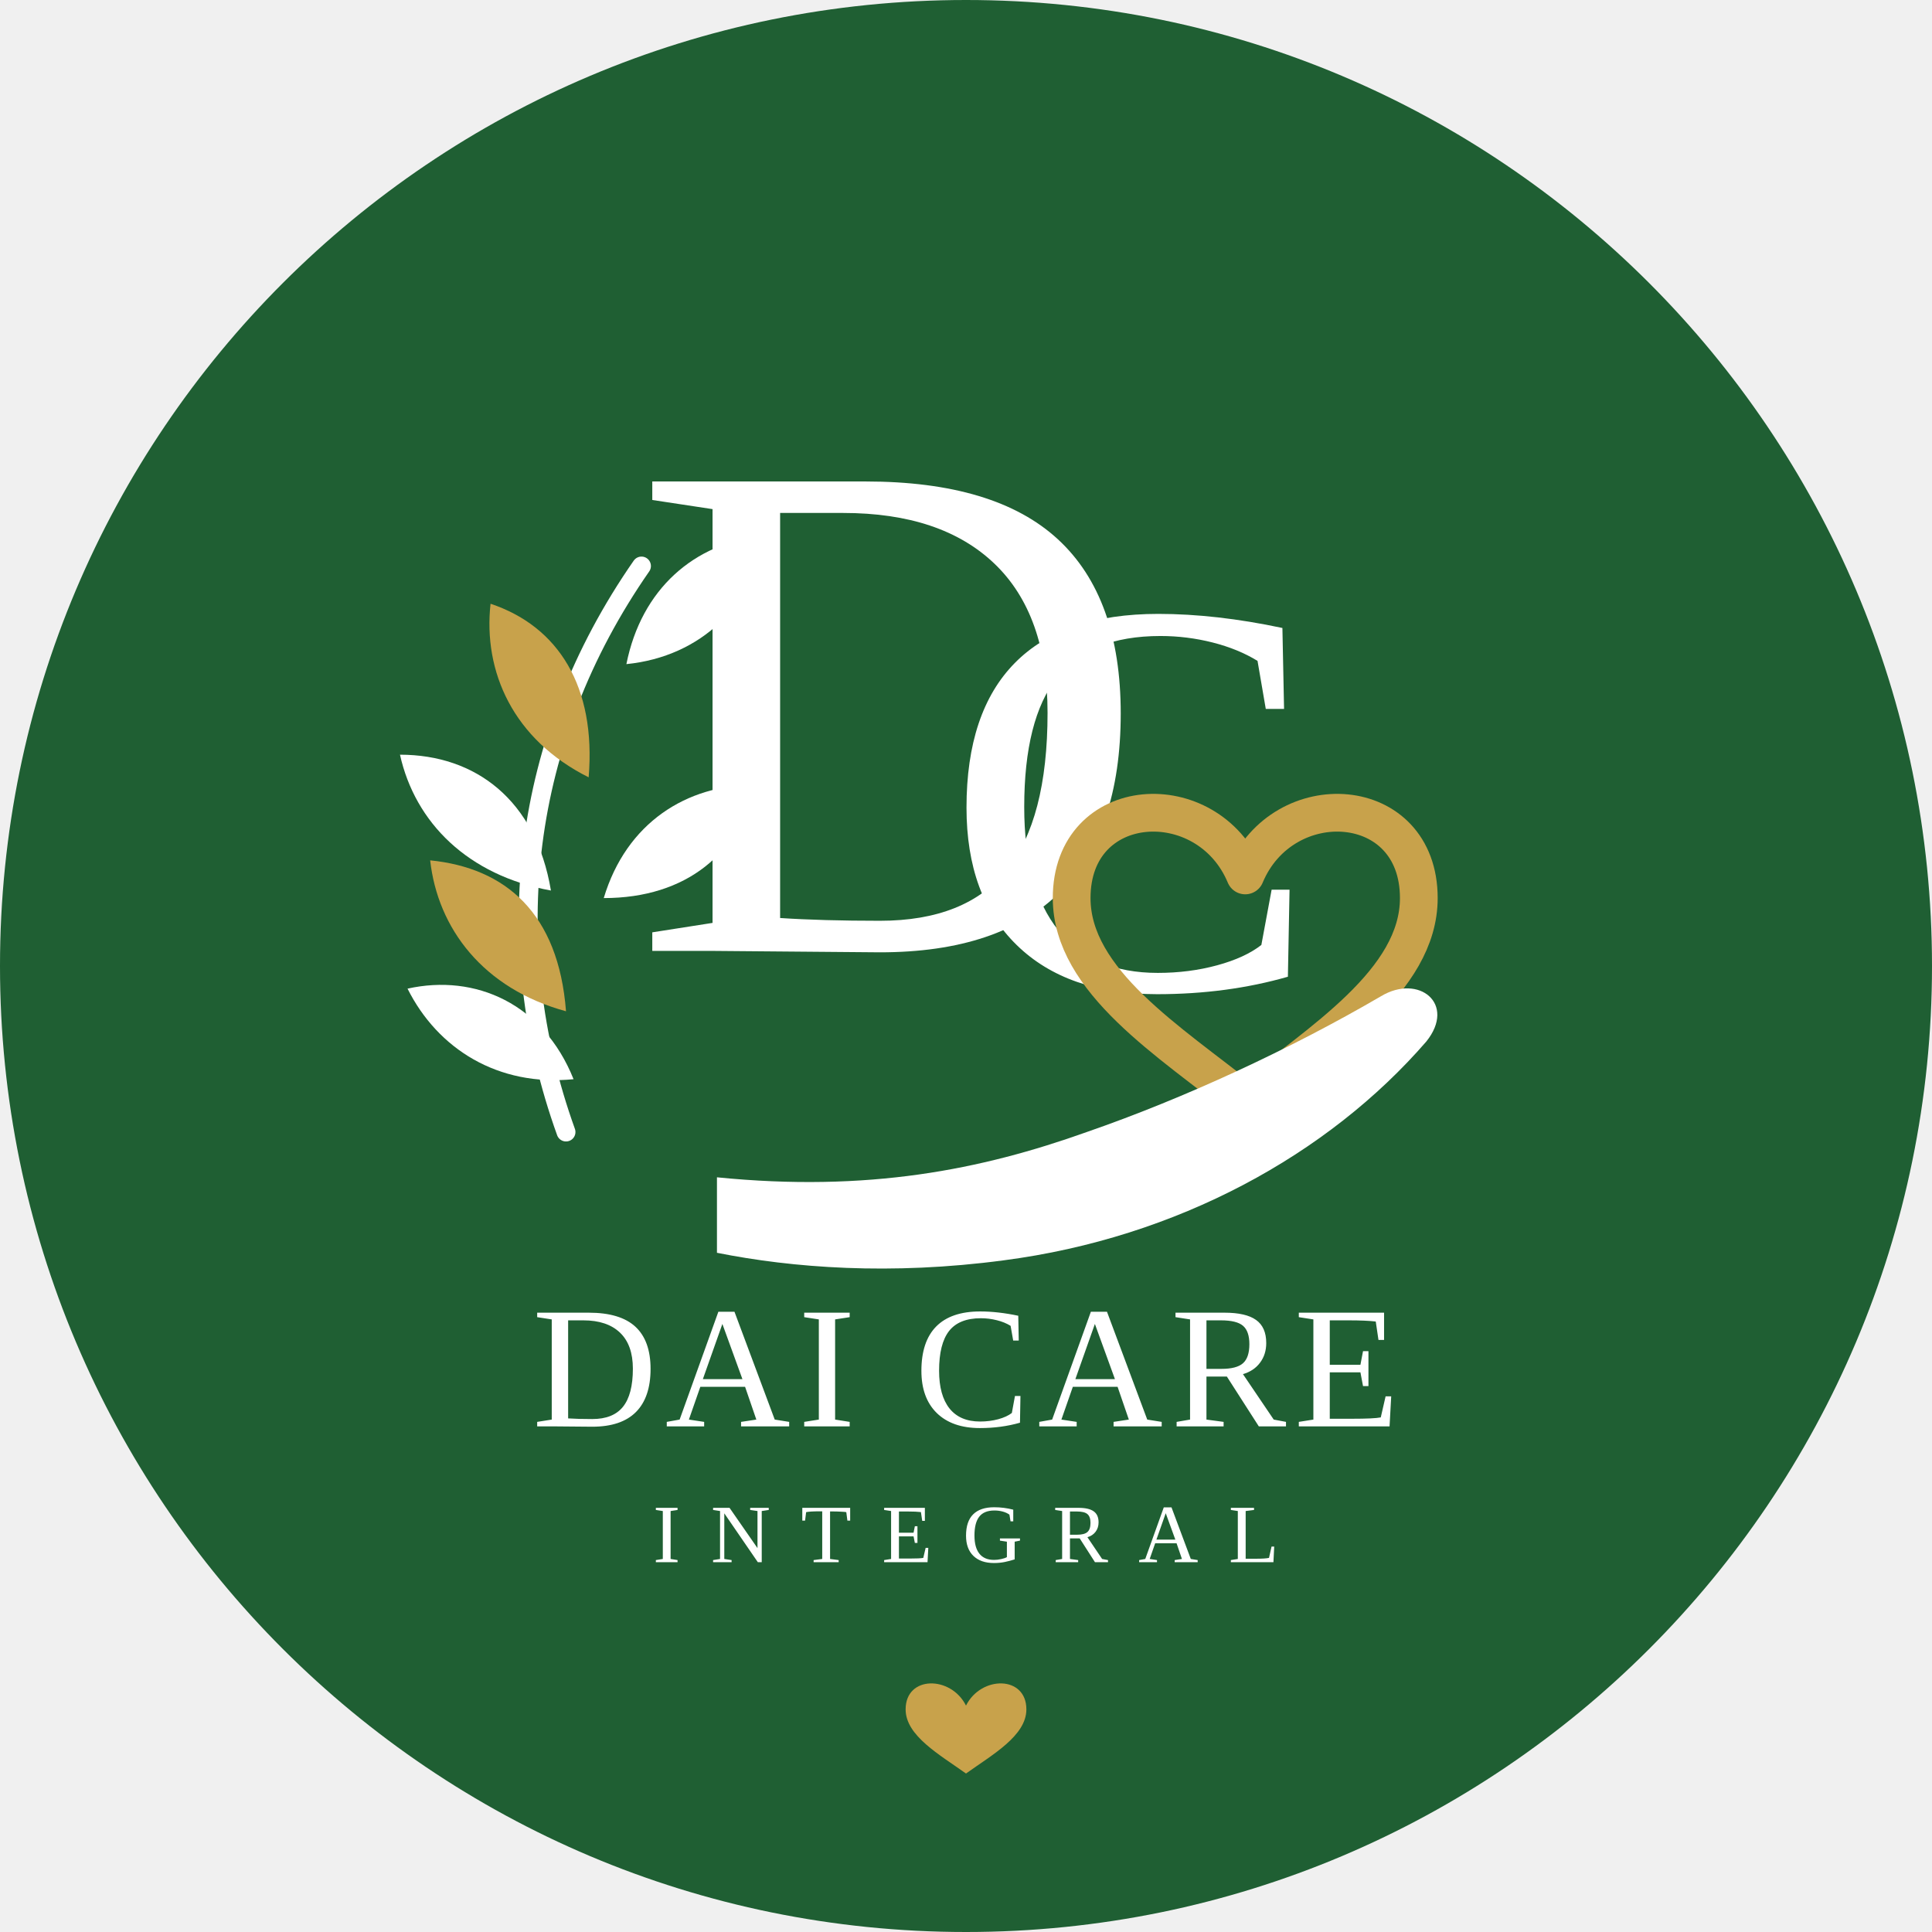
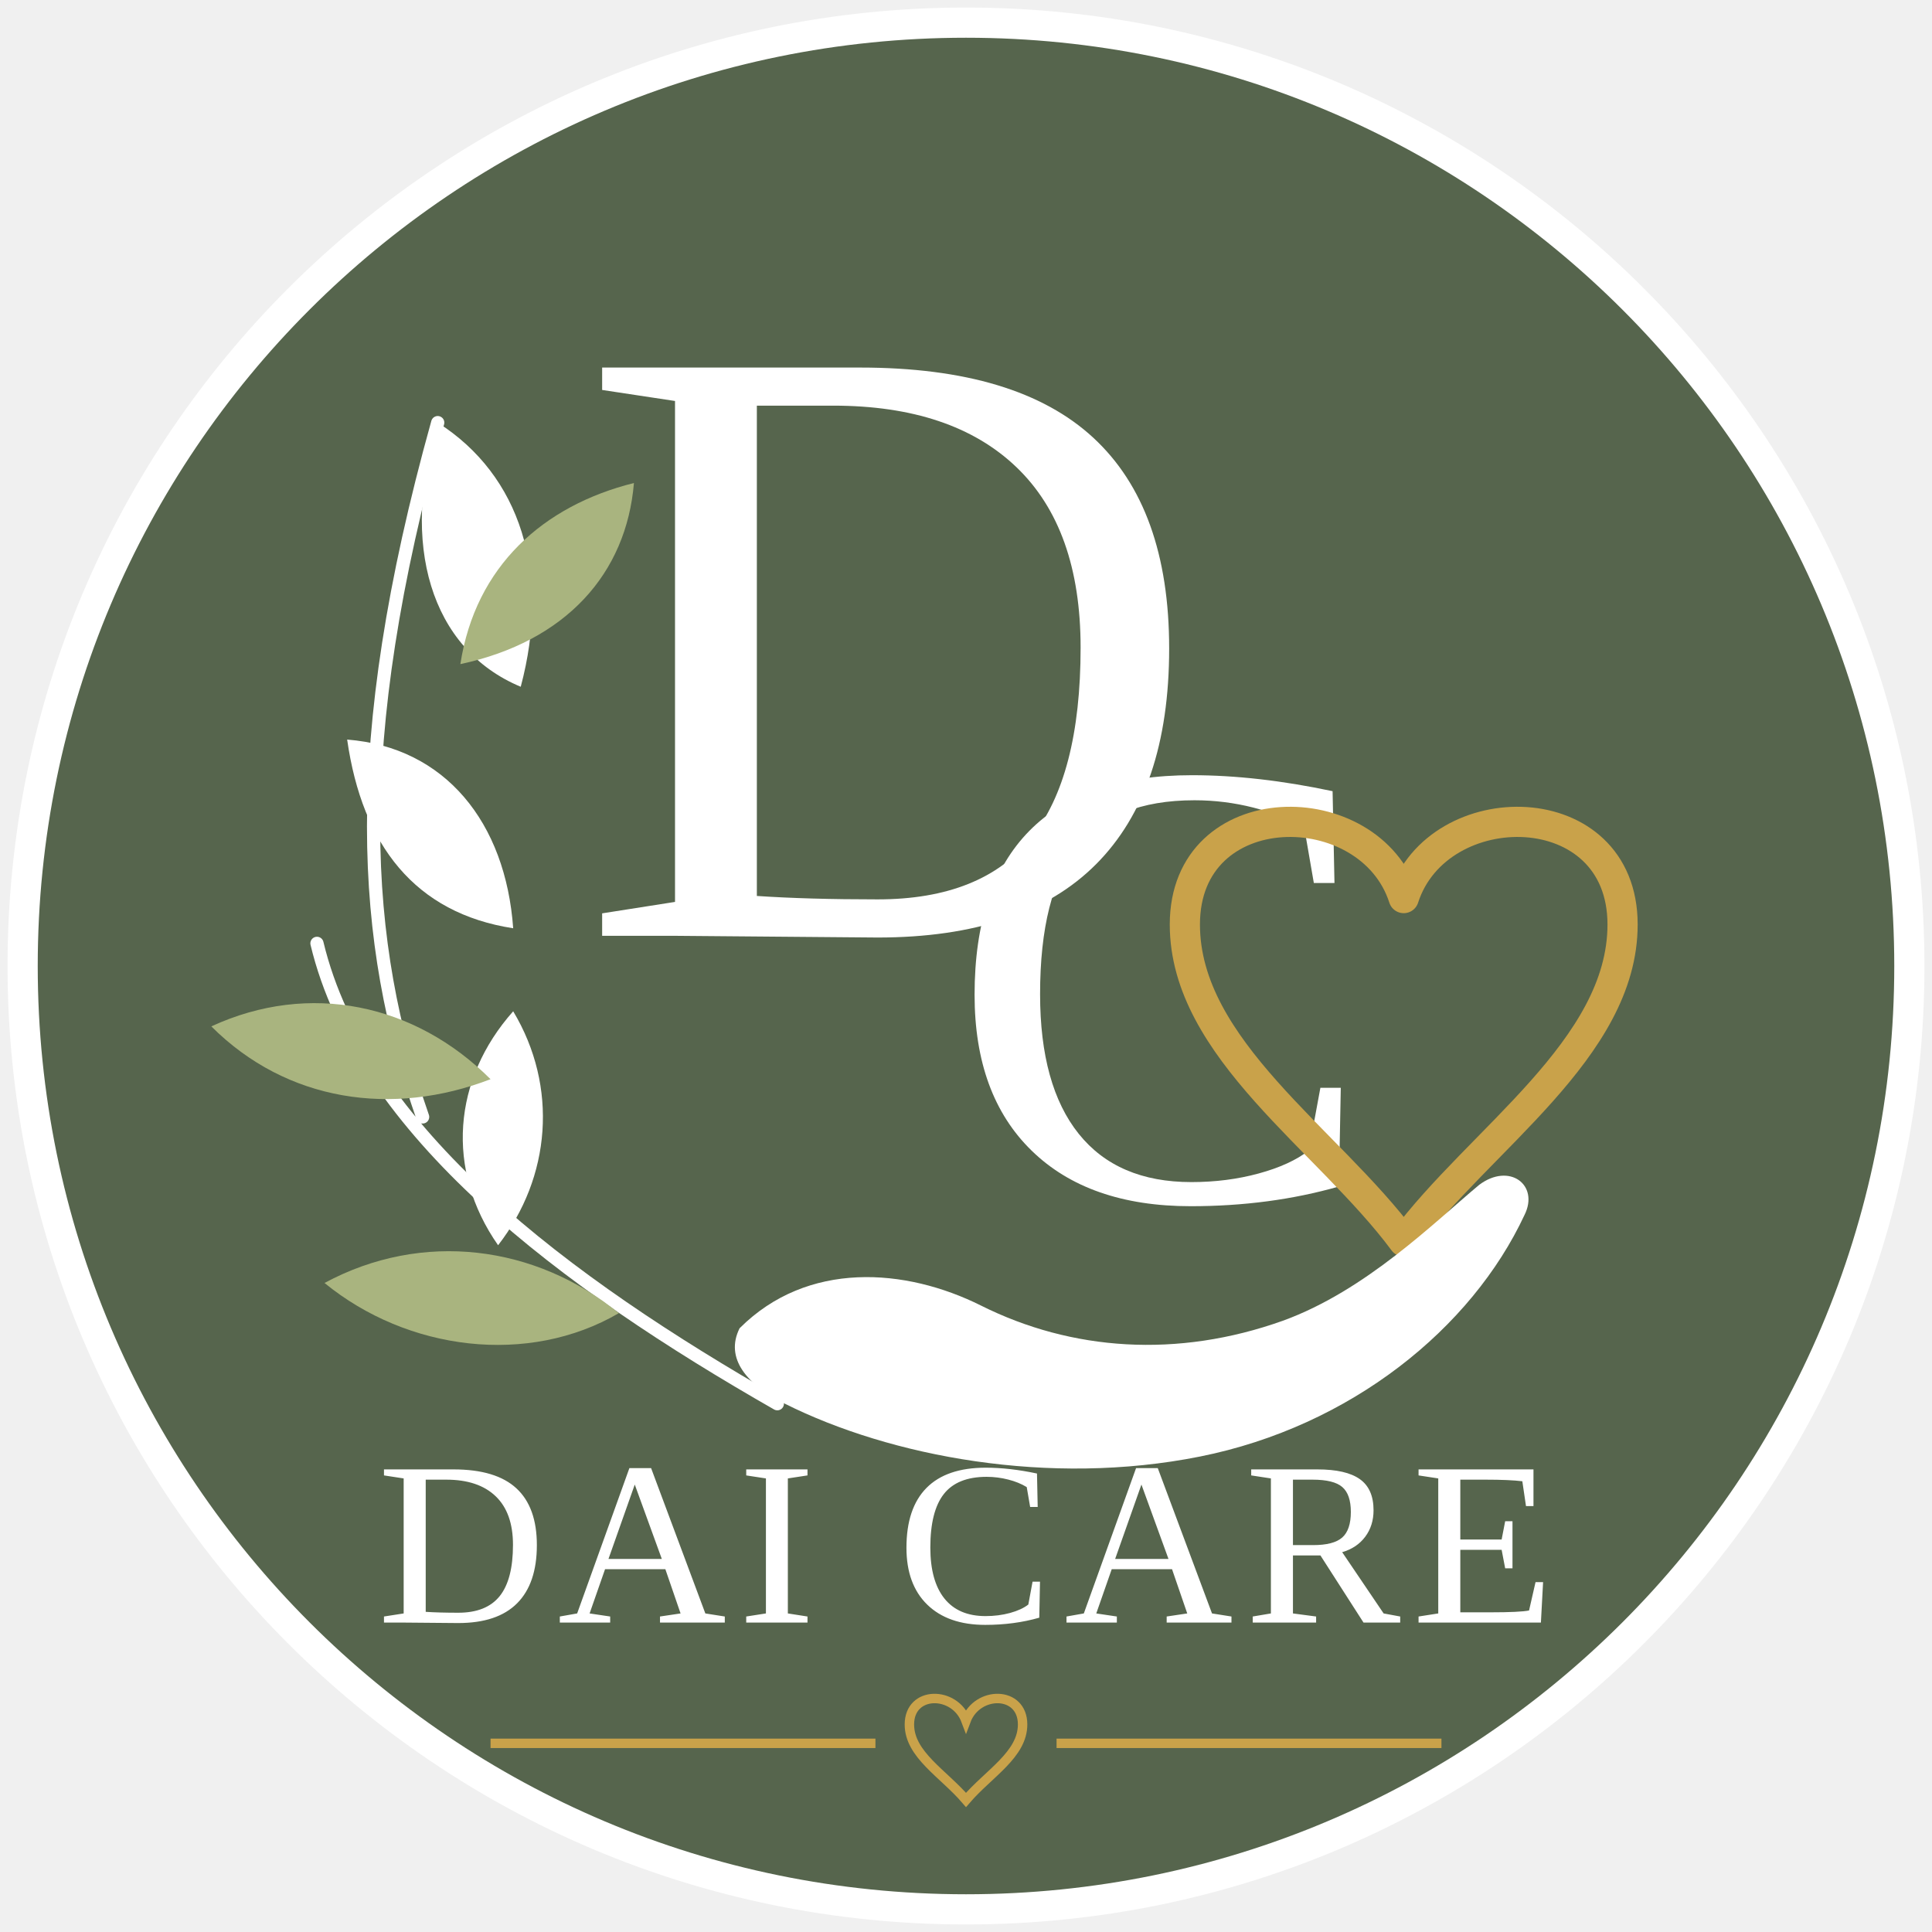
<svg xmlns="http://www.w3.org/2000/svg" viewBox="0 0 512 512" role="img" aria-labelledby="t">
-   <circle cx="256" cy="256" r="256" fill="#1F5F33" />
-   <g fill="none" stroke="#FFFFFF" stroke-width="5" stroke-linecap="round">
-     <path d="M150 300 C 132 250, 138 196, 170 150" />
+   <circle cx="256" cy="256" r="254" fill="#FFFFFF" />
+   <circle cx="256" cy="256" r="246" fill="#56654D" />
+   <path d="M206 372 C 150 340, 96 300, 84 250 M 112 296 C 96 250, 92 198, 116 112" fill="none" stroke="#FFFFFF" stroke-width="3.5" stroke-linecap="round" />
+   <g fill="#FFFFFF">
+     <path d="M116 112 c 22 14 30 40 22 70 c -24 -10 -32 -38 -22 -70 z" />
+     <path d="M92 196 c 26 2 42 22 44 50 c -26 -4 -40 -22 -44 -50 z" />
+     <path d="M136 268 c 12 20 10 44 -4 62 c -14 -20 -12 -44 4 -62 z" />
  </g>
-   <g fill="#C8A24B">
-     <path d="M150 268 c -22 -6 -34 -22 -36 -40 c 20 2 34 14 36 40 z" />
-     <path d="M156 206 c -20 -10 -28 -28 -26 -46 c 18 6 28 22 26 46 z" />
+   <g fill="#A9B47F">
+     <path d="M122 176 c 4 -26 22 -42 46 -48 c -2 24 -18 42 -46 48 z" />
+     <path d="M56 272 c 26 -12 54 -6 74 14 c -26 10 -54 6 -74 -14 z" />
+     <path d="M86 340 c 26 -14 56 -10 78 8 c -24 14 -56 10 -78 -8 z" />
  </g>
-   <g fill="#FFFFFF">
-     <path d="M146 236 c -22 -4 -36 -18 -40 -36 c 20 0 36 12 40 36 z" />
-     <path d="M152 286 c -20 2 -36 -8 -44 -24 c 18 -4 36 4 44 24 z" />
-     <path d="M160 238 c 6 -20 22 -30 40 -30 c -4 18 -18 30 -40 30 z" />
-     <path d="M166 176 c 4 -20 18 -32 36 -34 c -2 18 -16 32 -36 34 z" />
-   </g>
-   <text x="236" y="252" text-anchor="middle" font-family="Georgia, 'Times New Roman', serif" font-size="190" fill="#FFFFFF">D</text>
-   <text x="300" y="262" text-anchor="middle" font-family="Georgia, 'Times New Roman', serif" font-size="150" fill="#FFFFFF">C</text>
-   <path d="M330 232 c -10 -24 -46 -22 -46 6 c 0 22 26 38 46 54 c 20 -16 46 -32 46 -54 c 0 -28 -36 -30 -46 -6 z" fill="none" stroke="#C8A24B" stroke-width="10" stroke-linejoin="round" />
-   <path d="M190 312 c 40 4 70 -2 98 -12 c 26 -9 54 -22 78 -36 c 10 -6 20 2 12 12 c -26 30 -66 52 -112 58 c -30 4 -56 2 -76 -2 z" fill="#FFFFFF" />
-   <text x="256" y="378" text-anchor="middle" font-family="Georgia, 'Times New Roman', serif" font-size="46" letter-spacing="2" fill="#FFFFFF">DAI CARE</text>
-   <text x="256" y="414" text-anchor="middle" font-family="Georgia, 'Times New Roman', serif" font-size="22" letter-spacing="8" fill="#FFFFFF">INTEGRAL</text>
-   <path d="M256 452 c -4 -8 -16 -8 -16 1 c 0 7 9 12 16 17 c 7 -5 16 -10 16 -17 c 0 -9 -12 -9 -16 -1 z" fill="#C8A24B" />
+   <text x="236" y="248" text-anchor="middle" font-family="Georgia, 'Times New Roman', serif" font-size="230" fill="#FFFFFF">D</text>
+   <text x="308" y="318" text-anchor="middle" font-family="Georgia, 'Times New Roman', serif" font-size="170" fill="#FFFFFF">C</text>
+   <path d="M372 238 c -9 -28 -58 -28 -58 7 c 0 33 38 57 58 84 c 20 -27 58 -51 58 -84 c 0 -35 -49 -35 -58 -7 z" fill="none" stroke="#C9A24A" stroke-width="8" stroke-linejoin="round" />
+   <path d="M196 352 c 18 -18 44 -16 64 -6 c 24 12 52 14 80 4 c 22 -8 40 -26 52 -36 c 8 -6 16 0 12 8 c -14 30 -46 56 -86 64 c -40 8 -82 0 -110 -14 c -10 -5 -16 -12 -12 -20 z" fill="#FFFFFF" />
+   <text x="256" y="430" text-anchor="middle" font-family="Georgia, 'Times New Roman', serif" font-size="62" letter-spacing="3" fill="#FFFFFF">DAI CARE</text>
+   <line x1="130" y1="462" x2="232" y2="462" stroke="#C9A24A" stroke-width="2.5" />
+   <line x1="280" y1="462" x2="382" y2="462" stroke="#C9A24A" stroke-width="2.5" />
+   <path d="M256 456 c -3 -8 -15 -8 -15 1 c 0 8 9 13 15 20 c 6 -7 15 -12 15 -20 c 0 -9 -12 -9 -15 -1 z" fill="none" stroke="#C9A24A" stroke-width="2.5" />
</svg>
